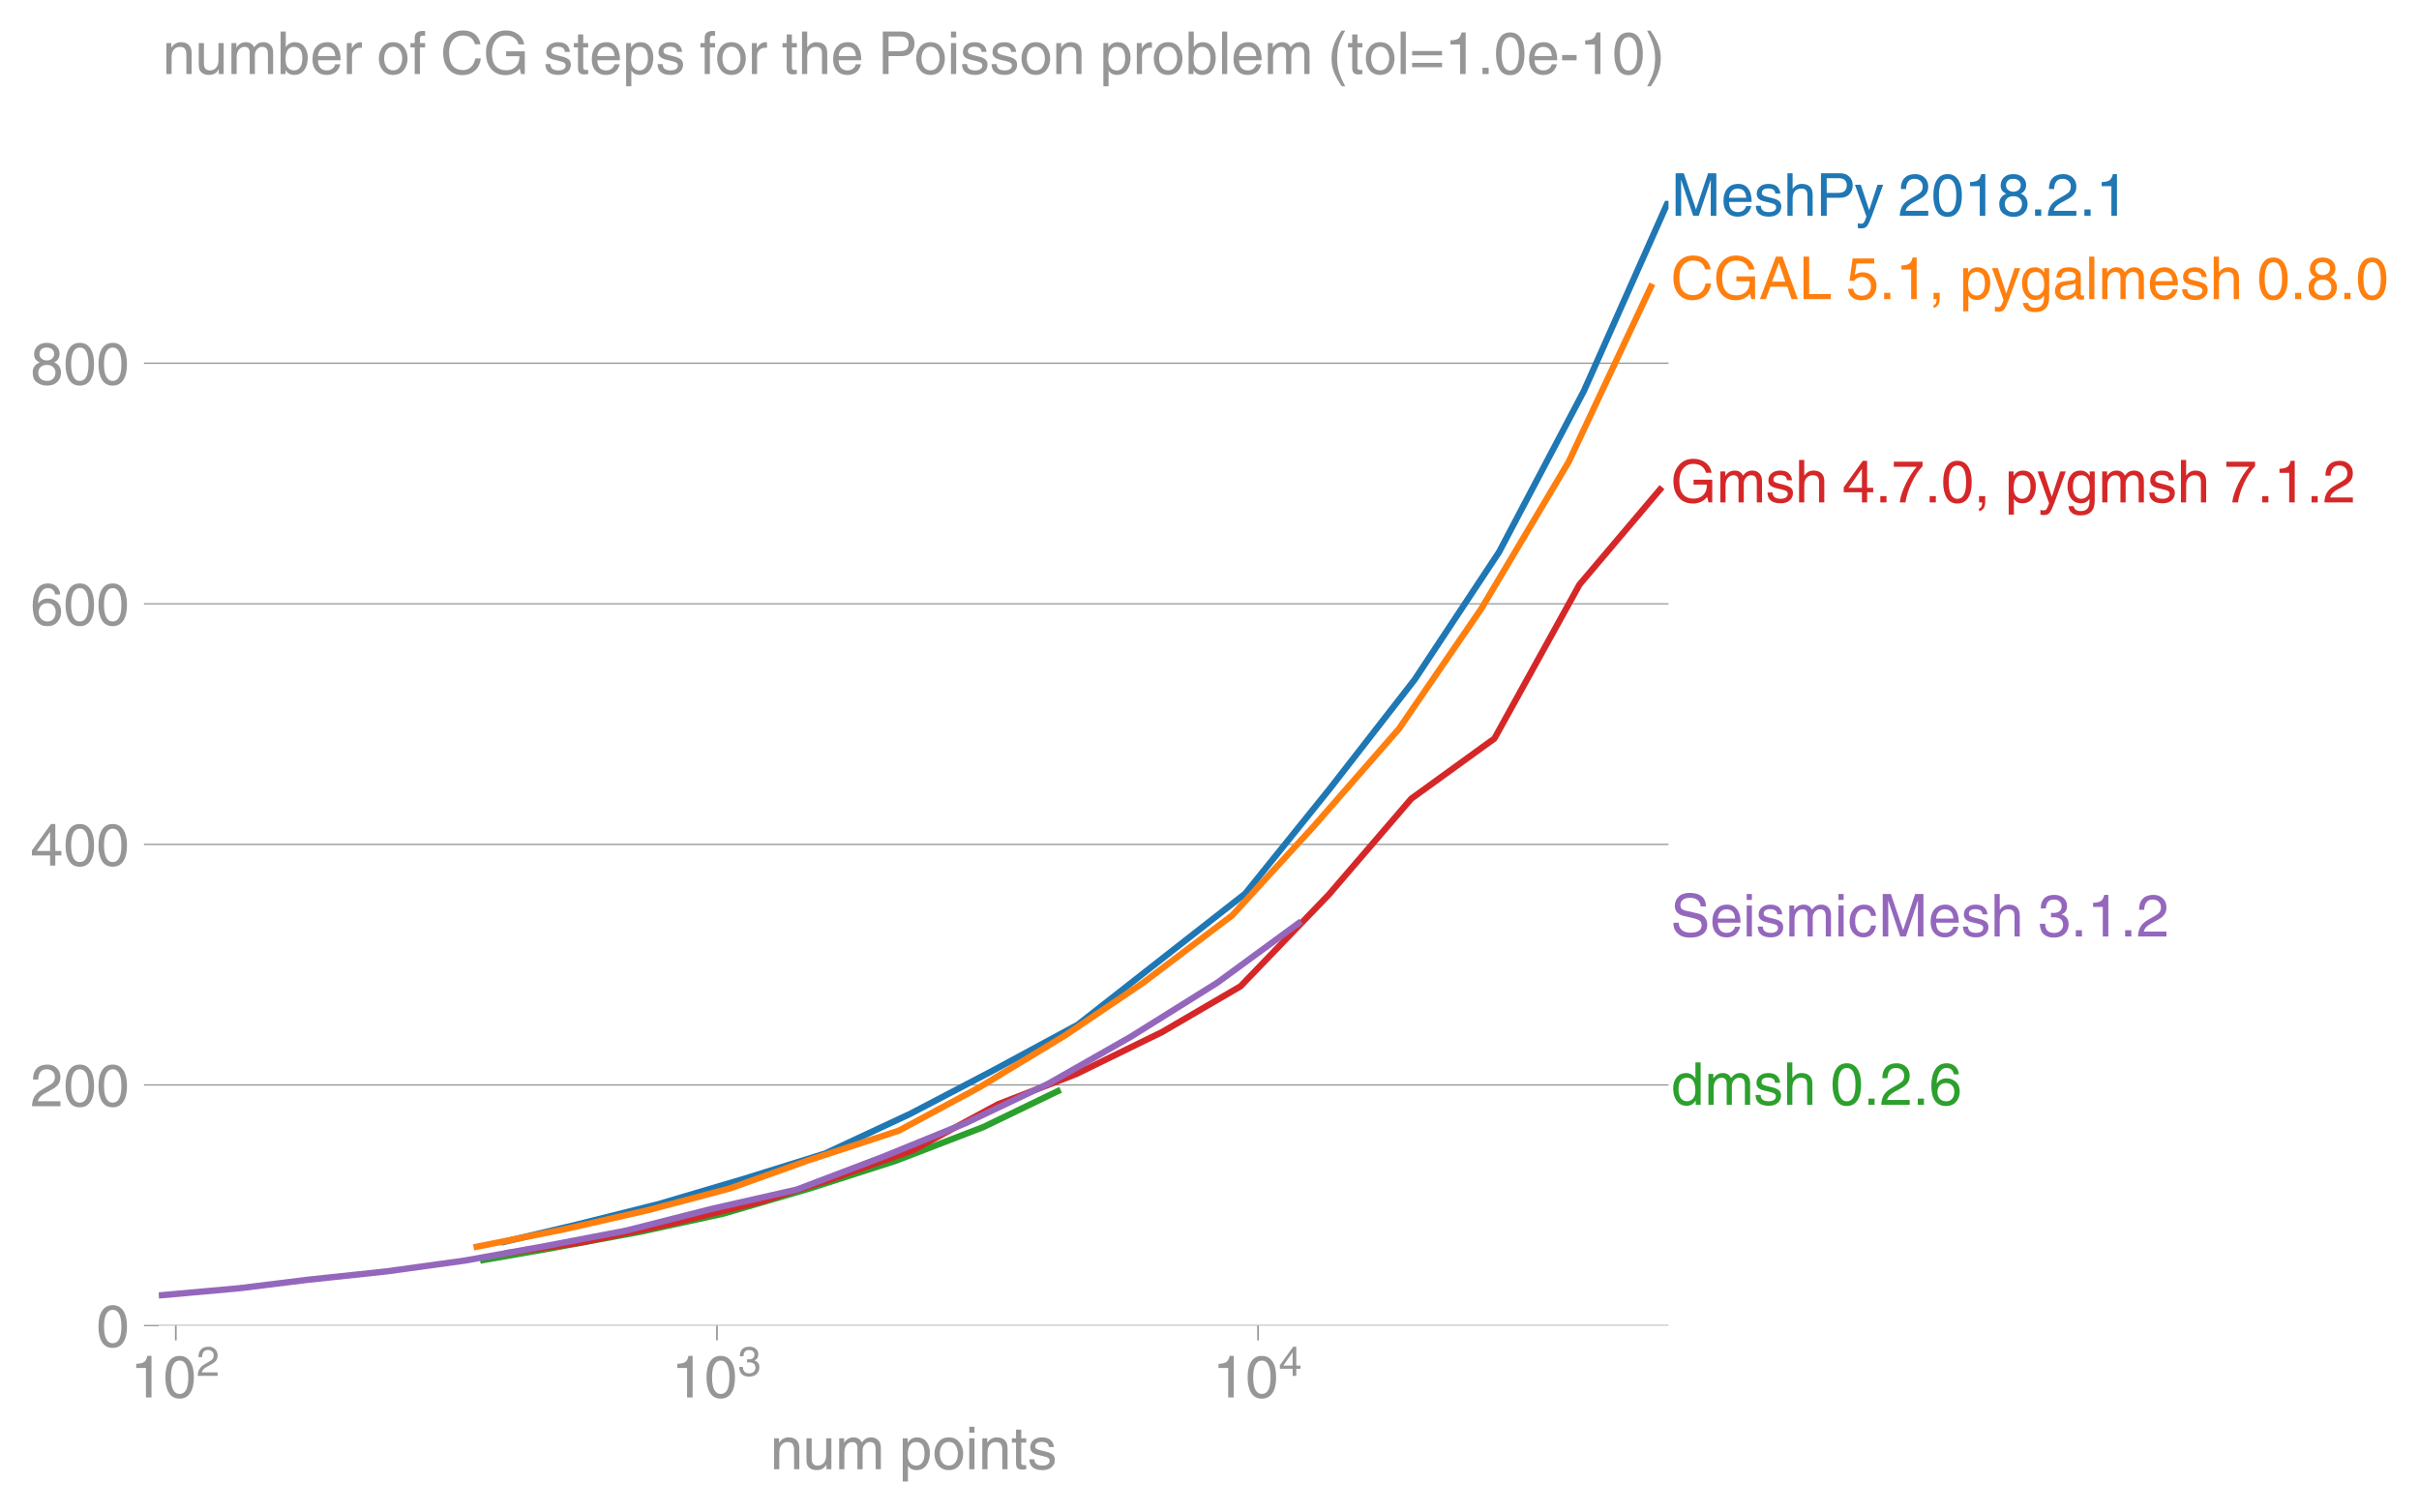
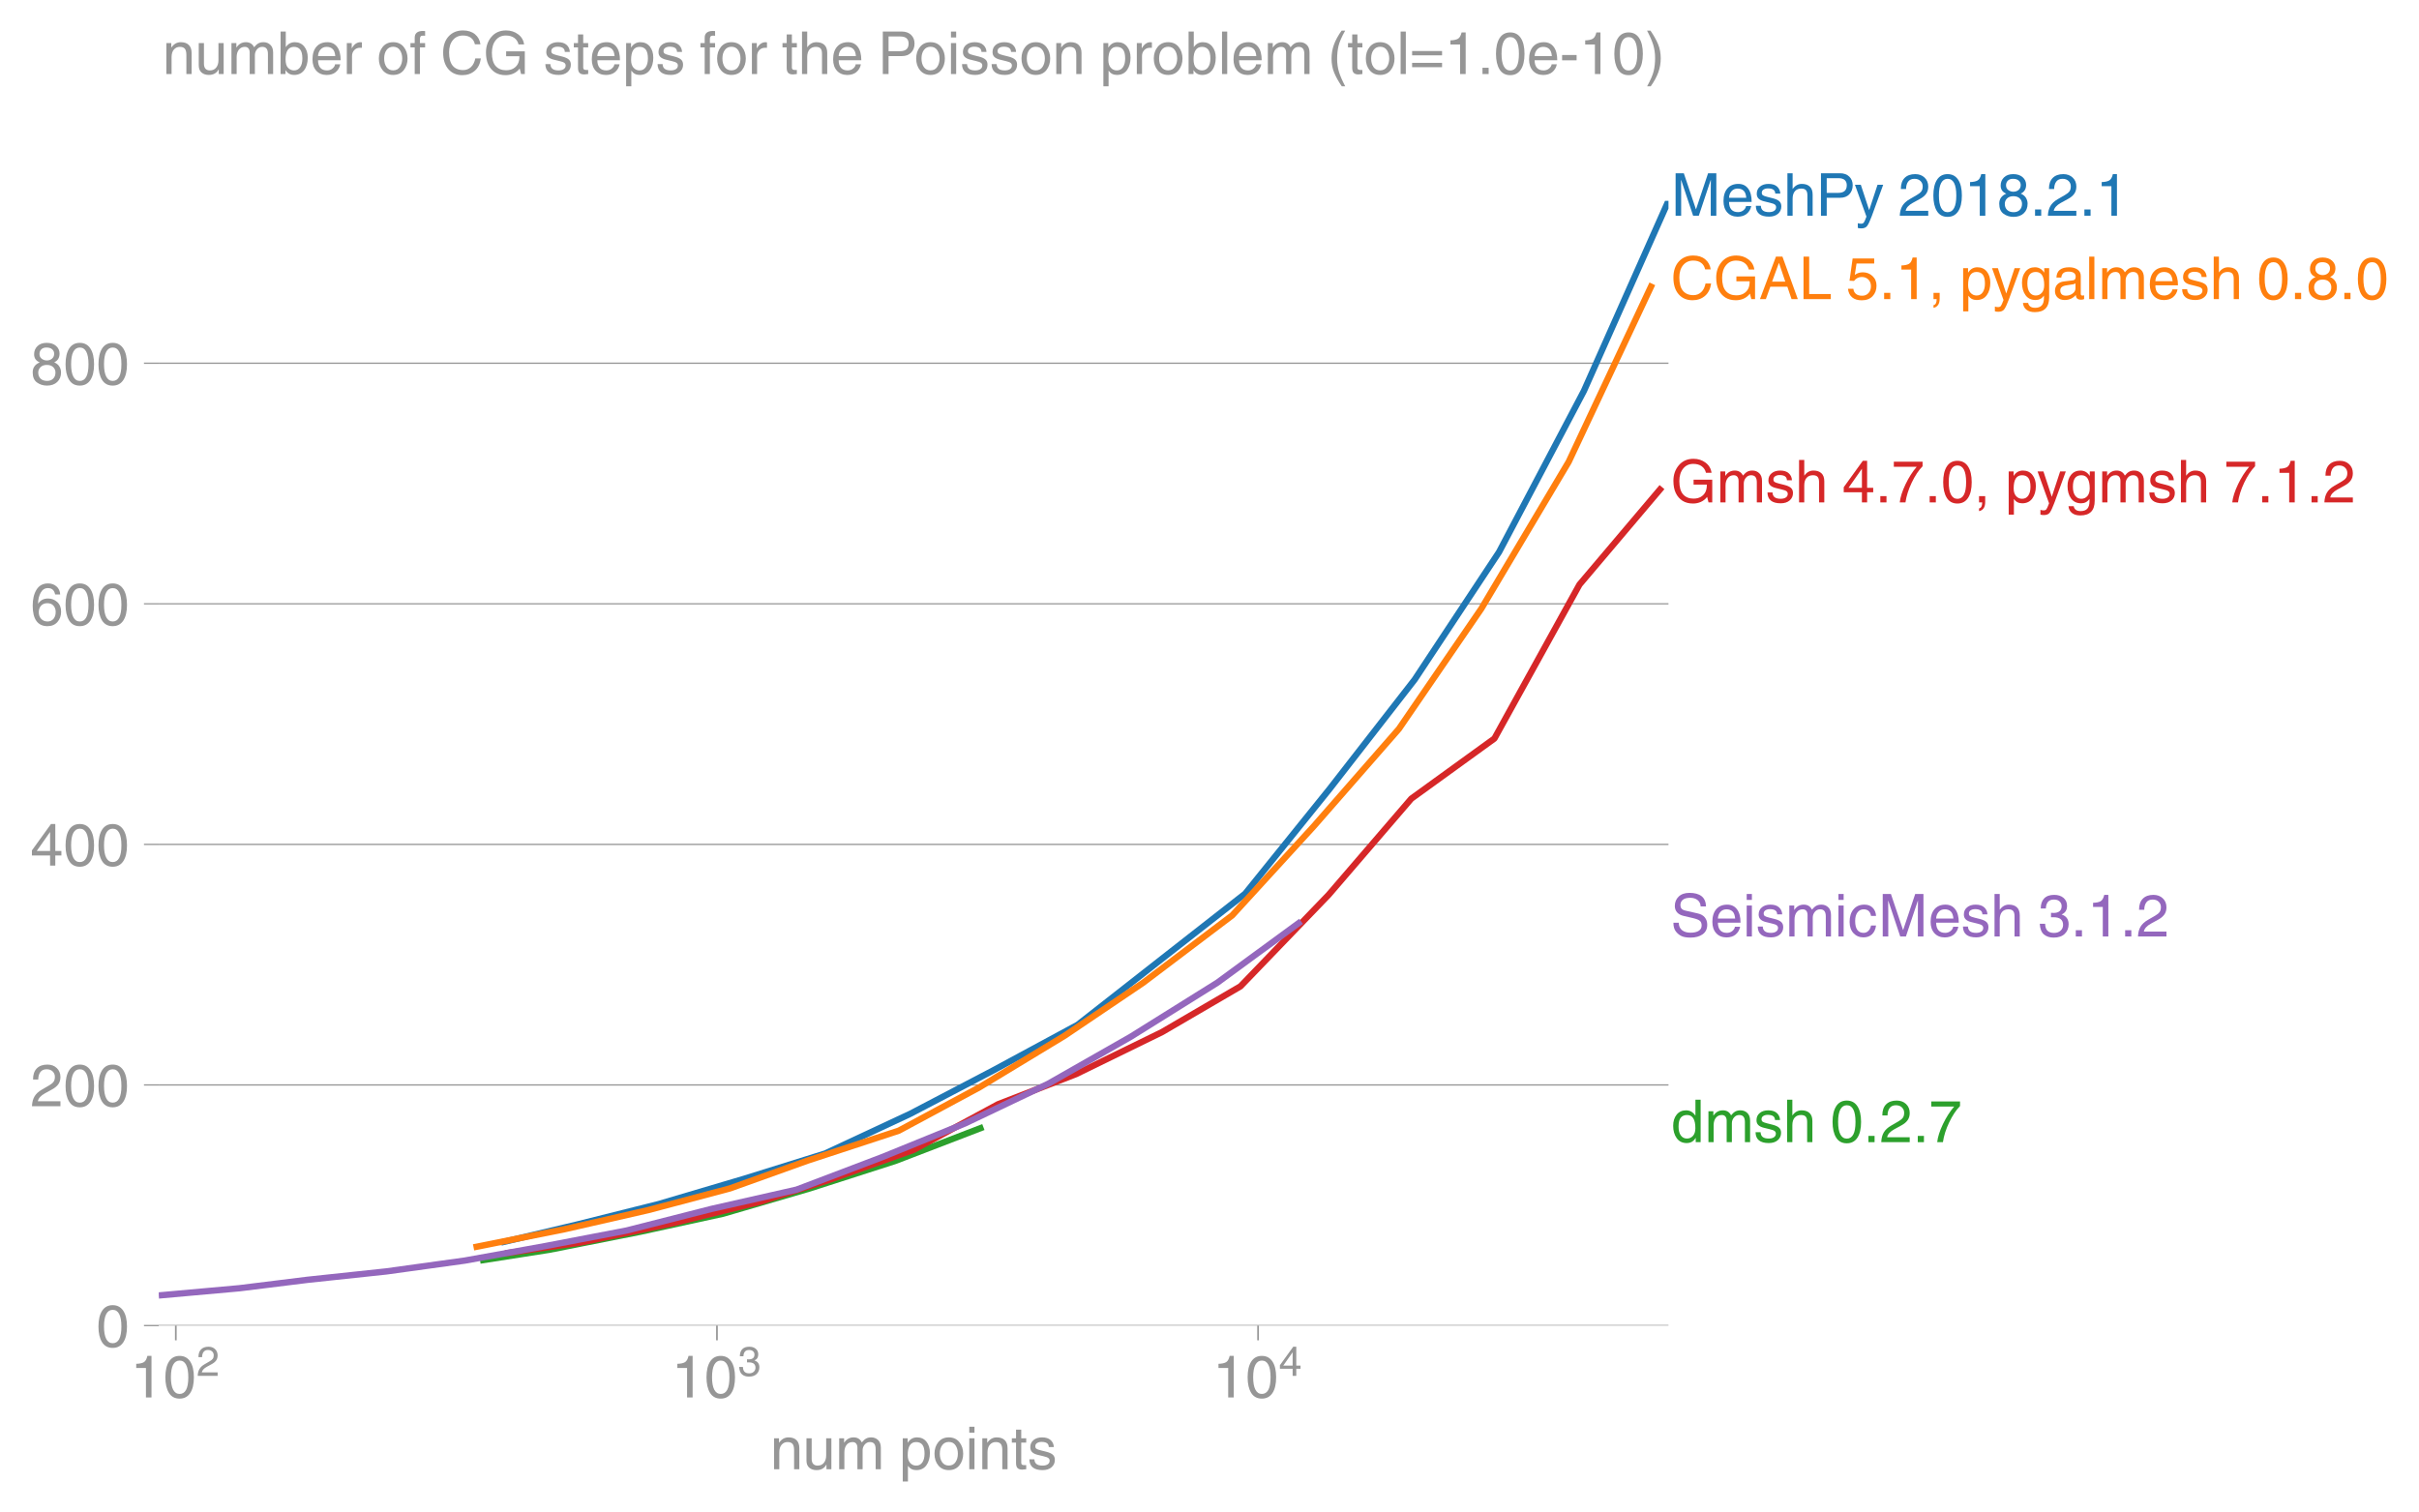
<svg xmlns="http://www.w3.org/2000/svg" xmlns:xlink="http://www.w3.org/1999/xlink" height="476.965" viewBox="0 0 572.211 357.724" width="762.948">
  <defs>
    <style>*{stroke-linecap:butt;stroke-linejoin:round}</style>
  </defs>
  <g id="figure_1">
    <path d="M0 357.724h572.211V0H0z" fill="none" id="patch_1" />
    <g id="axes_1">
      <path d="M37.556 313.628h357.12V47.516H37.556z" fill="none" id="patch_2" />
      <g id="matplotlib.axis_1">
        <g id="xtick_1">
          <g id="line2d_1">
            <defs>
-               <path d="M0 0v3.5" id="me137a6d085" stroke="#969696" stroke-width=".4" />
-             </defs>
-             <use x="41.59" xlink:href="#me137a6d085" y="313.628" fill="#969696" stroke="#969696" stroke-width=".4" />
+               <path d="M0 0v3.5" id="ma81d4ecb12" stroke="#969696" stroke-width=".4" />
+             </defs>
+             <use x="41.59" xlink:href="#ma81d4ecb12" y="313.628" fill="#969696" stroke="#969696" stroke-width=".4" />
          </g>
          <g transform="matrix(.14 0 0 -.14 30.81 330.678)" fill="#969696" id="text_1">
            <defs>
              <path d="M35.89 0h-9.374v49.906H10.109v6.985q8.594.28 12.782 2.75Q27.094 62.109 29 70.313h6.89z" id="HelveticaWorld-Regular-49" />
              <path d="M42.484 34.188q0 14.109-3.734 21.156-3.734 7.062-10.969 7.062-7.078 0-10.89-7.062-3.797-7.047-3.797-21.157 0-13.671 3.75-20.937Q20.609 6 27.78 6q7.235 0 10.969 7 3.734 7.016 3.734 21.188zm9.422 0q0-17.297-6.25-26.704-6.25-9.39-17.875-9.39-12.062 0-18.062 9.734-6 9.75-6 26.36 0 17.03 6.14 26.578 6.157 9.547 17.922 9.547 11.625 0 17.875-9.5t6.25-26.626z" id="HelveticaWorld-Regular-48" />
              <path d="M4.39 45.125q0 12.39 6.391 18.781 6.406 6.407 17.938 6.407 9.656 0 15.812-5.86 6.157-5.86 6.157-15.14 0-7.22-3.547-12.188-3.532-4.953-10.422-8.703l-12.11-6.64Q13.922 15.921 12.5 8.296h38.188V0H2.593q.39 9.906 4.297 16.5 3.906 6.594 12.203 11.375l12.593 7.328q5.032 2.89 7.329 5.984 2.297 3.094 2.297 8.516 0 5.375-3.766 9.031-3.75 3.672-10.156 3.672-7.078 0-10.594-4.672-3.516-4.656-3.61-12.609z" id="HelveticaWorld-Regular-50" />
            </defs>
            <use transform="translate(0 .173)" xlink:href="#HelveticaWorld-Regular-49" />
            <use transform="translate(55.615 .173)" xlink:href="#HelveticaWorld-Regular-48" />
            <use transform="matrix(.7 0 0 .7 112.146 36.781)" xlink:href="#HelveticaWorld-Regular-50" />
          </g>
        </g>
        <g id="xtick_2">
-           <use x="169.593" xlink:href="#me137a6d085" y="313.628" fill="#969696" stroke="#969696" stroke-width=".4" id="line2d_2" />
+           <use x="169.593" xlink:href="#ma81d4ecb12" y="313.628" fill="#969696" stroke="#969696" stroke-width=".4" id="line2d_2" />
          <g transform="matrix(.14 0 0 -.14 158.813 330.678)" fill="#969696" id="text_2">
            <defs>
              <path d="M22.406 39.984q2.203-.187 4.594-.187 6.203 0 9.781 2.86 3.594 2.859 3.594 8.656 0 4.687-3.344 7.89-3.343 3.203-9.64 3.203-6.985 0-10.235-4.11-3.234-4.093-3.437-10.983h-8.64q0 10.984 5.765 16.984 5.765 6.016 16.937 6.016 9.922 0 15.828-5.11 5.907-5.094 5.907-13.39 0-10.704-9.032-14.5v-.204q11.72-4 11.72-16.406 0-9.906-6.595-16.265-6.593-6.344-18.703-6.344-9.906 0-16.312 5.203Q4.204 8.5 3.422 21.484H12.5q.203-8.109 4-11.797Q20.313 6 27.484 6q6.938 0 11.141 3.86 4.203 3.859 4.203 9.718 0 6.406-4.016 9.672-4 3.266-12.39 3.266-2 0-4.016-.094z" id="HelveticaWorld-Regular-51" />
            </defs>
            <use transform="translate(0 .173)" xlink:href="#HelveticaWorld-Regular-49" />
            <use transform="translate(55.615 .173)" xlink:href="#HelveticaWorld-Regular-48" />
            <use transform="matrix(.7 0 0 .7 112.146 36.781)" xlink:href="#HelveticaWorld-Regular-51" />
          </g>
        </g>
        <g id="xtick_3">
-           <use x="297.596" xlink:href="#me137a6d085" y="313.628" fill="#969696" stroke="#969696" stroke-width=".4" id="line2d_3" />
+           <use x="297.596" xlink:href="#ma81d4ecb12" y="313.628" fill="#969696" stroke="#969696" stroke-width=".4" id="line2d_3" />
          <g transform="matrix(.14 0 0 -.14 286.816 330.678)" fill="#969696" id="text_3">
            <defs>
              <path d="M10.594 24.703h22.61v31.89h-.188zM42 17.093V0h-8.797v17.094H2.484v8.593L34.72 70.314H42v-45.61h10.297v-7.61z" id="HelveticaWorld-Regular-52" />
            </defs>
            <use transform="translate(0 .173)" xlink:href="#HelveticaWorld-Regular-49" />
            <use transform="translate(55.615 .173)" xlink:href="#HelveticaWorld-Regular-48" />
            <use transform="matrix(.7 0 0 .7 112.146 36.781)" xlink:href="#HelveticaWorld-Regular-52" />
          </g>
        </g>
        <g transform="matrix(.14 0 0 -.14 182.189 347.625)" fill="#969696" id="text_4">
          <defs>
            <path d="M49.219 0h-8.844v32.172q0 7.422-2.594 10.578-2.578 3.156-8.578 3.156-5.906 0-9.875-4.5-3.953-4.484-3.953-12.89V0H6.594v52.297h8.297v-7.375h.203q6.203 8.89 15.812 8.89 8.89 0 13.594-4.718 4.719-4.703 4.719-13.5z" id="HelveticaWorld-Regular-110" />
            <path d="M6.11 52.297h8.78V17.578q0-5.765 2.61-8.625Q20.125 6.11 25 6.11q6.781 0 10.594 4.797 3.812 4.813 3.812 12.578v28.813h8.782V0H39.89v7.625l-.188.188q-4.984-9.329-16.61-9.329-7.515 0-12.25 4.094Q6.11 6.688 6.11 14.703z" id="HelveticaWorld-Regular-117" />
            <path d="M6.594 52.297h8.297v-7.375h.203q5.906 8.89 15.812 8.89 9.813 0 13.922-8.5 3.75 4.594 7.266 6.547 3.515 1.953 8.703 1.953 6.781 0 11.484-4.453Q77 44.922 77 36.187V0h-8.781v33.797q0 6.094-2.297 9.094-2.297 3.015-7.422 3.015-5.172 0-8.75-4.203-3.563-4.203-3.563-9.812V0h-8.78v36.188q0 4.53-2.11 7.124-2.094 2.594-6.094 2.594-6.297 0-10.062-4.687-3.766-4.688-3.766-12.703V0H6.594z" id="HelveticaWorld-Regular-109" />
            <path d="M14.984 23.688q0-8.407 4.094-13 4.11-4.579 10.219-4.579 6.687 0 10.39 5.438 3.72 5.453 3.72 14.765 0 10.22-3.563 14.907-3.563 4.687-10.735 4.687-6.984 0-10.562-5.5-3.563-5.5-3.563-16.718zm-8.39 28.609h8.297v-7.375h.203q5.61 8.89 15.625 8.89 10.11 0 15.937-7.359 5.828-7.344 5.828-18.766 0-12.796-5.953-21Q40.578-1.515 29.5-1.515q-9.094 0-13.922 7.032h-.203v-26.22H6.594z" id="HelveticaWorld-Regular-112" />
            <path d="M12.703 26.219q0-8.735 3.953-14.375 3.953-5.64 11.219-5.64 7.531 0 11.438 5.905 3.906 5.907 3.906 14.11 0 8.297-3.907 14.078-3.906 5.797-11.437 5.797-6.969 0-11.078-5.453-4.094-5.438-4.094-14.422zm-8.984 0q0 11.672 6.484 19.625 6.5 7.968 17.672 7.968 11.438 0 17.875-8.062 6.453-8.047 6.453-19.531 0-11.516-6.406-19.625-6.39-8.11-17.922-8.11-11.078 0-17.625 7.86-6.531 7.86-6.531 19.875z" id="HelveticaWorld-Regular-111" />
            <path d="M6.594 61.813v9.968h8.781v-9.969zM15.375 0H6.594v52.297h8.781z" id="HelveticaWorld-Regular-105" />
            <path d="M17.188 45.016V10.984q0-2 1.093-3.046 1.11-1.047 3.938-1.047h3.375V0Q20.797-.688 19-.688q-5.516 0-8.063 2.641-2.53 2.64-2.53 8.547v34.516H1.311v7.28h7.094v14.595h8.781V52.297h8.407v-7.281z" id="HelveticaWorld-Regular-116" />
            <path d="M36.078 37.406q-.187 4.688-3.344 6.735-3.14 2.047-9.047 2.047-4.296 0-7.359-1.907-3.047-1.89-3.047-5.468 0-2.829 1.797-4.172 1.813-1.344 7.828-2.86l8.688-2.187q7.906-2 11.297-5.11 3.406-3.093 3.406-8.656 0-7.719-5.64-12.531-5.641-4.813-15.063-4.813-11 0-16.64 4.563-5.626 4.578-5.735 13.75h8.5q.203-5.422 3.594-8.063 3.39-2.625 10.171-2.625 5.516 0 8.766 2.188 3.25 2.203 3.25 6.11 0 2.78-2.11 4.437-2.093 1.672-8.296 3.078l-10.203 2.5q-6.203 1.562-9.157 4.656-2.953 3.094-2.953 8.031 0 7.72 5.516 12.203 5.531 4.5 14.406 4.5 9.485 0 14.531-4.624 5.047-4.61 5.344-11.782z" id="HelveticaWorld-Regular-115" />
          </defs>
          <use xlink:href="#HelveticaWorld-Regular-110" />
          <use x="55.176" xlink:href="#HelveticaWorld-Regular-117" />
          <use x="109.961" xlink:href="#HelveticaWorld-Regular-109" />
          <use x="192.969" xlink:href="#HelveticaWorld-Regular-32" />
          <use x="217.383" xlink:href="#HelveticaWorld-Regular-112" />
          <use x="273.877" xlink:href="#HelveticaWorld-Regular-111" />
          <use x="329.785" xlink:href="#HelveticaWorld-Regular-105" />
          <use x="351.807" xlink:href="#HelveticaWorld-Regular-110" />
          <use x="406.982" xlink:href="#HelveticaWorld-Regular-116" />
          <use x="434.668" xlink:href="#HelveticaWorld-Regular-115" />
        </g>
      </g>
      <g id="matplotlib.axis_2">
        <g id="ytick_1">
-           <path clip-path="url(#pdb34159677)" d="M37.556 313.628h357.12" fill="none" stroke="#969696" stroke-linecap="square" stroke-width=".3" id="line2d_4" />
+           <path clip-path="url(#p0f3761e00f)" d="M37.556 313.628h357.12" fill="none" stroke="#969696" stroke-linecap="square" stroke-width=".3" id="line2d_4" />
          <g id="line2d_5">
            <defs>
-               <path d="M0 0h-3.5" id="m86b22b69e0" stroke="#969696" stroke-width=".3" />
-             </defs>
-             <use x="37.556" xlink:href="#m86b22b69e0" y="313.628" fill="#969696" stroke="#969696" stroke-width=".3" />
+               <path d="M0 0h-3.5" id="mce09ff35a8" stroke="#969696" stroke-width=".3" />
+             </defs>
+             <use x="37.556" xlink:href="#mce09ff35a8" y="313.628" fill="#969696" stroke="#969696" stroke-width=".3" />
          </g>
          <use xlink:href="#HelveticaWorld-Regular-48" transform="matrix(.14 0 0 -.14 22.77 318.653)" fill="#969696" id="text_5" />
        </g>
        <g id="ytick_2">
-           <path clip-path="url(#pdb34159677)" d="M37.556 256.706h357.12" fill="none" stroke="#969696" stroke-linecap="square" stroke-width=".3" id="line2d_6" />
-           <use x="37.556" xlink:href="#m86b22b69e0" y="256.706" fill="#969696" stroke="#969696" stroke-width=".3" id="line2d_7" />
+           <path clip-path="url(#p0f3761e00f)" d="M37.556 256.706h357.12" fill="none" stroke="#969696" stroke-linecap="square" stroke-width=".3" id="line2d_6" />
+           <use x="37.556" xlink:href="#mce09ff35a8" y="256.706" fill="#969696" stroke="#969696" stroke-width=".3" id="line2d_7" />
          <g transform="matrix(.14 0 0 -.14 7.2 261.73)" fill="#969696" id="text_6">
            <use xlink:href="#HelveticaWorld-Regular-50" />
            <use x="55.615" xlink:href="#HelveticaWorld-Regular-48" />
            <use x="111.23" xlink:href="#HelveticaWorld-Regular-48" />
          </g>
        </g>
        <g id="ytick_3">
-           <path clip-path="url(#pdb34159677)" d="M37.556 199.784h357.12" fill="none" stroke="#969696" stroke-linecap="square" stroke-width=".3" id="line2d_8" />
-           <use x="37.556" xlink:href="#m86b22b69e0" y="199.784" fill="#969696" stroke="#969696" stroke-width=".3" id="line2d_9" />
+           <path clip-path="url(#p0f3761e00f)" d="M37.556 199.784h357.12" fill="none" stroke="#969696" stroke-linecap="square" stroke-width=".3" id="line2d_8" />
+           <use x="37.556" xlink:href="#mce09ff35a8" y="199.784" fill="#969696" stroke="#969696" stroke-width=".3" id="line2d_9" />
          <g transform="matrix(.14 0 0 -.14 7.2 204.808)" fill="#969696" id="text_7">
            <use xlink:href="#HelveticaWorld-Regular-52" />
            <use x="55.615" xlink:href="#HelveticaWorld-Regular-48" />
            <use x="111.23" xlink:href="#HelveticaWorld-Regular-48" />
          </g>
        </g>
        <g id="ytick_4">
-           <path clip-path="url(#pdb34159677)" d="M37.556 142.861h357.12" fill="none" stroke="#969696" stroke-linecap="square" stroke-width=".3" id="line2d_10" />
-           <use x="37.556" xlink:href="#m86b22b69e0" y="142.861" fill="#969696" stroke="#969696" stroke-width=".3" id="line2d_11" />
+           <path clip-path="url(#p0f3761e00f)" d="M37.556 142.861h357.12" fill="none" stroke="#969696" stroke-linecap="square" stroke-width=".3" id="line2d_10" />
+           <use x="37.556" xlink:href="#mce09ff35a8" y="142.861" fill="#969696" stroke="#969696" stroke-width=".3" id="line2d_11" />
          <g transform="matrix(.14 0 0 -.14 7.2 147.886)" fill="#969696" id="text_8">
            <defs>
              <path d="M14.11 21.578q0-6.875 4.093-11.234Q22.313 6 28.906 6q6.297 0 10.032 4.438 3.734 4.453 3.734 11.687 0 6.297-3.688 10.547-3.687 4.25-10.468 4.25-6.594 0-10.5-4.156-3.907-4.157-3.907-11.188zM41.702 51.61q-.984 5.375-3.984 8.078-3 2.72-8.125 2.72-8.11 0-12.36-7.923-4.25-7.906-4.343-18.109l.203-.188q5.61 8.641 16.687 8.641 8.844 0 15.438-5.86 6.593-5.859 6.593-16.452 0-10.5-6.25-17.47-6.25-6.952-16.843-6.952-12.219 0-18.563 8.687-6.344 8.703-6.344 25.938 0 16.593 6.485 27.093 6.5 10.5 19.484 10.5 8.407 0 14.219-5.015 5.813-5 6.297-13.688z" id="HelveticaWorld-Regular-54" />
            </defs>
            <use xlink:href="#HelveticaWorld-Regular-54" />
            <use x="55.615" xlink:href="#HelveticaWorld-Regular-48" />
            <use x="111.23" xlink:href="#HelveticaWorld-Regular-48" />
          </g>
        </g>
        <g id="ytick_5">
-           <path clip-path="url(#pdb34159677)" d="M37.556 85.939h357.12" fill="none" stroke="#969696" stroke-linecap="square" stroke-width=".3" id="line2d_12" />
-           <use x="37.556" xlink:href="#m86b22b69e0" y="85.939" fill="#969696" stroke="#969696" stroke-width=".3" id="line2d_13" />
+           <path clip-path="url(#p0f3761e00f)" d="M37.556 85.939h357.12" fill="none" stroke="#969696" stroke-linecap="square" stroke-width=".3" id="line2d_12" />
+           <use x="37.556" xlink:href="#mce09ff35a8" y="85.939" fill="#969696" stroke="#969696" stroke-width=".3" id="line2d_13" />
          <g transform="matrix(.14 0 0 -.14 7.2 90.964)" fill="#969696" id="text_9">
            <defs>
              <path d="M27.594 40.578q5.422 0 8.953 3.094 3.547 3.11 3.547 8.234 0 4.594-3.407 7.547-3.39 2.953-9.687 2.953-5.61 0-8.672-3.11-3.047-3.093-3.047-7.874 0-5.125 3.813-7.984 3.812-2.86 8.5-2.86zm.093-7.562q-6.78 0-10.64-3.766-3.86-3.766-3.86-9.234 0-6.297 3.907-10.157Q21 6 28.219 6q6.406 0 10.234 3.86 3.828 3.859 3.828 10.265 0 5.469-3.828 9.172-3.828 3.719-10.766 3.719zM49.22 52.203q0-10.594-9.032-14.797 6.204-2.781 8.86-7.36 2.656-4.562 2.656-9.733 0-10.016-6.453-16.125-6.438-6.094-17.375-6.094-9.563 0-16.813 5.25-7.25 5.25-7.25 17.062 0 11.922 11.907 16.907-9.516 3.796-9.516 13.671 0 8.297 5.64 13.813 5.641 5.516 15.641 5.516 10.016 0 15.875-5.204 5.86-5.203 5.86-12.906z" id="HelveticaWorld-Regular-56" />
            </defs>
            <use xlink:href="#HelveticaWorld-Regular-56" />
            <use x="55.615" xlink:href="#HelveticaWorld-Regular-48" />
            <use x="111.23" xlink:href="#HelveticaWorld-Regular-48" />
          </g>
        </g>
      </g>
-       <path clip-path="url(#pdb34159677)" d="M113.565 298.26l16.372-2.847 21.548-3.984 19.59-4.27 20.462-5.976 20.35-6.547 20.727-7.969 18.271-8.823" fill="none" stroke="#2ca02c" stroke-linecap="square" stroke-width="1.5" id="line2d_14" />
-       <path clip-path="url(#pdb34159677)" d="M118.516 293.99l18.045-4.27 19.291-4.838 20.19-5.976 19.155-5.977 20.115-9.392 19.58-10.246 20.03-10.816 19.978-15.653 19.64-15.37 19.957-24.76 20.144-25.9 19.958-30.17 20.076-38.137 20-44.969" fill="none" stroke="#1f77b4" stroke-linecap="square" stroke-width="1.5" id="line2d_15" />
-       <path clip-path="url(#pdb34159677)" d="M112.021 295.128l21.433-4.269 19.924-4.553 19.297-5.123 18.26-6.547 21.675-7.115 19.048-10.246 20.21-12.238 18.55-12.523 21.067-15.938 19.267-21.062 20.155-23.053L350.414 144l20.652-34.723 19.786-42.123" fill="none" stroke="#ff7f0e" stroke-linecap="square" stroke-width="1.5" id="line2d_16" />
-       <path clip-path="url(#pdb34159677)" d="M119.483 296.552l17.877-2.562 21.74-4.554 20.814-5.123 16.153-5.123 20.021-7.115 20.028-10.815 18.409-7.116 20.375-9.961 18.536-10.815 20.83-21.63 19.576-22.77 19.663-14.23 20.123-36.43 19.513-23.054" fill="none" stroke="#d62728" stroke-linecap="square" stroke-width="1.5" id="line2d_17" />
-       <path clip-path="url(#pdb34159677)" d="M37.556 306.513l19.045-1.708 16.099-1.992 18.705-1.992 18.542-2.562 18.96-3.415 19.328-3.7 20.121-5.123 20.1-4.554 20.223-7.684 19.582-7.97 19.702-9.392 19.485-11.1 20.502-12.807 19.814-14.515" fill="none" stroke="#9467bd" stroke-linecap="square" stroke-width="1.5" id="line2d_18" />
-       <g transform="matrix(.14 0 0 -.14 395.228 261.42)" fill="#2ca02c" id="text_10">
+       <path clip-path="url(#p0f3761e00f)" d="M113.565 298.26l16.372-2.562 21.548-4.27 19.59-4.269 20.462-5.976 20.35-6.547 20.727-7.969" fill="none" stroke="#2ca02c" stroke-linecap="square" stroke-width="1.5" id="line2d_14" />
+       <path clip-path="url(#p0f3761e00f)" d="M118.516 293.99l18.045-4.27 19.291-4.838 20.19-5.976 19.155-5.977 20.115-9.392 19.58-10.246 20.03-10.816 19.978-15.653 19.64-15.37 19.957-24.76 20.144-25.9 19.958-30.17 20.076-38.137 20-44.969" fill="none" stroke="#1f77b4" stroke-linecap="square" stroke-width="1.5" id="line2d_15" />
+       <path clip-path="url(#p0f3761e00f)" d="M112.021 295.128l21.433-4.269 19.924-4.553 19.297-5.123 18.26-6.547 21.675-7.115 19.048-10.246 20.21-12.238 18.55-12.523 21.067-15.938 19.267-21.062 20.155-23.053L350.414 144l20.652-34.723 19.786-42.123" fill="none" stroke="#ff7f0e" stroke-linecap="square" stroke-width="1.5" id="line2d_16" />
+       <path clip-path="url(#p0f3761e00f)" d="M119.483 296.552l17.877-2.562 21.74-4.554 20.814-5.123 16.153-5.123 20.021-7.115 20.028-10.815 18.409-7.116 20.375-9.961 18.536-10.815 20.83-21.63 19.576-22.77 19.663-14.23 20.123-36.43 19.513-23.054" fill="none" stroke="#d62728" stroke-linecap="square" stroke-width="1.5" id="line2d_17" />
+       <path clip-path="url(#p0f3761e00f)" d="M37.556 306.513l19.045-1.708 16.099-1.992 18.705-1.992 18.542-2.562 18.96-3.415 19.328-3.7 20.121-5.123 20.1-4.554 20.223-7.684 19.582-7.97 19.702-9.392 19.485-11.1 20.502-12.807 19.814-14.515" fill="none" stroke="#9467bd" stroke-linecap="square" stroke-width="1.5" id="line2d_18" />
+       <g transform="matrix(.14 0 0 -.14 395.228 270.243)" fill="#2ca02c" id="text_10">
        <defs>
          <path d="M13.094 26.313q0-9.704 3.844-14.954 3.859-5.25 10.265-5.25 6.094 0 10.188 4.485 4.109 4.5 4.109 13.094 0 11.03-3.5 16.625-3.484 5.593-10.61 5.593-6.78 0-10.546-4.453-3.75-4.437-3.75-15.14zM50.39 0h-8.297v7.172h-.203q-4.97-8.688-15.078-8.688-10.891 0-16.86 8.297Q4 15.094 4 27.688q0 11.625 5.906 18.875 5.922 7.25 15.875 7.25 9.813 0 15.625-8.891l.203.594V71.78h8.782z" id="HelveticaWorld-Regular-100" />
          <path d="M49.219 0h-8.844v34.188q0 6.296-2.438 9-2.437 2.718-7.953 2.718-6.797 0-10.703-4.406-3.906-4.39-3.906-12.984V0H6.594v71.781h8.781V45.312h.203q6 8.5 15.328 8.5 8.594 0 13.453-4.5 4.86-4.484 4.86-13.718z" id="HelveticaWorld-Regular-104" />
          <path d="M19.094 0H8.687v10.594h10.407z" id="HelveticaWorld-Regular-46" />
+           <path d="M3.719 68.797h48.578v-7.719Q42.28 50.875 33.984 33.484 25.687 16.11 23.391 0h-9.672q1.469 13.281 9.719 30.531 8.25 17.266 18.953 29.672H3.719z" id="HelveticaWorld-Regular-55" />
        </defs>
        <use xlink:href="#HelveticaWorld-Regular-100" />
        <use x="56.982" xlink:href="#HelveticaWorld-Regular-109" />
        <use x="139.99" xlink:href="#HelveticaWorld-Regular-115" />
        <use x="189.99" xlink:href="#HelveticaWorld-Regular-104" />
        <use x="245.166" xlink:href="#HelveticaWorld-Regular-32" />
        <use x="269.58" xlink:href="#HelveticaWorld-Regular-48" />
        <use x="325.195" xlink:href="#HelveticaWorld-Regular-46" />
        <use x="352.979" xlink:href="#HelveticaWorld-Regular-50" />
        <use x="408.594" xlink:href="#HelveticaWorld-Regular-46" />
-         <use x="436.377" xlink:href="#HelveticaWorld-Regular-54" />
+         <use x="436.377" xlink:href="#HelveticaWorld-Regular-55" />
      </g>
      <g transform="matrix(.14 0 0 -.14 395.228 51.044)" fill="#1f77b4" id="text_11">
        <defs>
          <path d="M67.484 0v42.39q0 .829.094 8.126t.094 9.78h-.281L47.312 0h-9.609L17.578 60.203h-.297q0-3.61.094-10.297.11-6.687.11-7.515V0H8.108v71.781h13.86L42.39 11.078h.28l20.313 60.703h13.922V0z" id="HelveticaWorld-Regular-77" />
          <path d="M42.484 30.328q-.687 8.485-4.5 12.031-3.797 3.547-10.109 3.547-6.39 0-10.328-4.5-3.922-4.484-4.172-11.078zm8.391-13.922q-1.453-8.11-7.953-13.422-5.719-4.5-15.047-4.593-10.984.093-17.438 7.203Q4 12.704 4 24.704q0 13.78 6.64 21.437 6.641 7.672 18.47 7.672 10.593 0 16.546-7.922 5.953-7.907 5.953-22.594H13.375q0-8.203 3.813-12.703Q21 6.109 28.608 6.109q5.375 0 9.235 3.235 3.86 3.25 4.25 7.062z" id="HelveticaWorld-Regular-101" />
          <path d="M17.828 38.625H37.11q7.282 0 10.938 3.188 3.656 3.203 3.656 9.703 0 5.812-3.516 8.89-3.515 3.078-10.687 3.078H17.828zm0-38.625H8.11v71.781h32.266q9.625 0 15.484-5.594 5.86-5.593 5.86-14.578 0-9.328-5.672-15.312-5.656-5.969-15.672-5.969H17.828z" id="HelveticaWorld-Regular-80" />
          <path d="M39.016 52.297h9.562L29.891.984q-.5-1.375-.985-2.593-4.25-11.329-7.328-15.547-3.078-4.235-9.953-4.235-3.61 0-5.906.782v8.015q2.484-.89 5.468-.89 3.22 0 4.704 2.03 1.5 2.032 4.421 9.938L.875 52.297h9.922L24.812 9.719H25z" id="HelveticaWorld-Regular-121" />
        </defs>
        <use xlink:href="#HelveticaWorld-Regular-77" />
        <use x="85.01" xlink:href="#HelveticaWorld-Regular-101" />
        <use x="140.43" xlink:href="#HelveticaWorld-Regular-115" />
        <use x="190.43" xlink:href="#HelveticaWorld-Regular-104" />
        <use x="245.605" xlink:href="#HelveticaWorld-Regular-80" />
        <use x="310.254" xlink:href="#HelveticaWorld-Regular-121" />
        <use x="359.863" xlink:href="#HelveticaWorld-Regular-32" />
        <use x="384.277" xlink:href="#HelveticaWorld-Regular-50" />
        <use x="439.893" xlink:href="#HelveticaWorld-Regular-48" />
        <use x="495.508" xlink:href="#HelveticaWorld-Regular-49" />
        <use x="551.123" xlink:href="#HelveticaWorld-Regular-56" />
        <use x="606.738" xlink:href="#HelveticaWorld-Regular-46" />
        <use x="634.521" xlink:href="#HelveticaWorld-Regular-50" />
        <use x="690.137" xlink:href="#HelveticaWorld-Regular-46" />
        <use x="717.92" xlink:href="#HelveticaWorld-Regular-49" />
      </g>
      <g transform="matrix(.14 0 0 -.14 395.228 70.771)" fill="#ff7f0e" id="text_12">
        <defs>
          <path d="M58.016 50.203q-1.625 7.313-6.782 11.094-5.14 3.797-13.343 3.797-10.594 0-17.047-7.703-6.438-7.688-6.438-20.766 0-15.14 6.094-22.547 6.11-7.39 17.688-7.39 7.609 0 13.093 5.046 5.5 5.063 7.407 14.688h9.421Q66.22 12.594 57.625 5.344t-20.906-7.25q-14.703 0-23.516 10.11Q4.391 18.311 4.391 36.28q0 17.328 9.203 27.36 9.203 10.047 24.297 10.047 12.5 0 20.265-6.454 7.766-6.437 9.235-17.03z" id="HelveticaWorld-Regular-67" />
          <path d="M38.484 38.375h31.532V0h-6.297l-2.344 9.281Q56.781 3.421 50.578.75q-6.187-2.656-12.875-2.656-10.797 0-18.047 4.703-7.25 4.719-11.265 13.015-4 8.313-4 20.72 0 15.468 9.203 26.312 9.203 10.843 24.781 10.843 11.625 0 20.313-6.5Q67.39 60.688 68.796 50h-9.375q-1.703 7.078-7.219 11.078-5.516 4.016-14.312 4.016-10.594 0-17.047-7.985-6.438-7.984-6.438-21.125 0-15.28 6.39-22.437Q27.204 6.39 38.282 6.39q7.235 0 12.235 2.859 5 2.86 7.687 7.766 2.688 4.906 2.688 13.062H38.484z" id="HelveticaWorld-Regular-71" />
          <path d="M44 29.5L33.406 61.078h-.203L21.687 29.5zm-25.297-8.594L11.188 0h-9.97l27 71.781h10.985L65.187 0H54.594l-7.078 20.906z" id="HelveticaWorld-Regular-65" />
          <path d="M17.672 8.594h36.531V0H8.11v71.781h9.563z" id="HelveticaWorld-Regular-76" />
          <path d="M14.703 40.922q5.813 4.39 13.625 4.39 9.469 0 16.281-6.296 6.813-6.297 6.813-16.22 0-10.78-6.578-17.796-6.563-7-18.422-7-10.313 0-16.266 5.047Q4.203 8.109 3.22 17.39h9.094q.671-5.672 4.437-8.672 3.766-3 10.453-3 6.485 0 10.64 4.484Q42 14.703 42 21.688q0 7.125-4.36 11.421-4.343 4.297-11.218 4.297-7.813 0-13.047-6.687l-7.563.39 5.266 37.594h36.438v-8.5H17.672z" id="HelveticaWorld-Regular-53" />
          <path d="M8.688 10.594h10.406V.78q0-7.422-3.078-11.172-3.078-3.765-7.328-4.312v4.594Q14.015-9.422 14.015 0H8.687z" id="HelveticaWorld-Regular-44" />
          <path d="M12.984 26.313q0-9.61 3.813-14.907Q20.609 6.11 27.094 6.11q6.312 0 10.312 4.579 4 4.593 4 13 0 11.03-3.5 16.625-3.484 5.593-10.61 5.593-7.171 0-10.75-4.765-3.562-4.766-3.562-14.828zM49.812 2.983q0-12.609-6.062-18.797-6.047-6.203-18.266-6.203-8.78 0-13.984 4.047Q6.297-13.922 5.516-6.39h8.796q.672-3.812 3.532-6.062 2.86-2.25 8.281-2.25 7.375 0 11.125 3.969 3.766 3.953 3.766 12.828v3.719h-.188q-4.937-7.329-13.922-7.329-11.187 0-17.093 8.25-5.907 8.25-5.907 20.953 0 11.625 5.953 18.875 5.97 7.25 15.829 7.25 9.906 0 15.625-8.89h.187v7.375h8.313z" id="HelveticaWorld-Regular-103" />
          <path d="M38.375 26.703q-.969-1.015-3.828-1.656-2.86-.625-10.672-1.656-5.766-.688-8.469-2.844-2.703-2.14-2.703-5.656 0-4.297 2.281-6.688 2.297-2.39 7.329-2.39 6.296 0 11.171 3.578 4.891 3.593 4.891 8.718zM6.203 36.375q.297 8.844 5.734 13.14 5.454 4.297 15.844 4.297 8.297 0 13.907-3.765 5.624-3.75 5.624-10.844V9.078Q47.313 6 50.094 6q1.125 0 2.89.39V0Q50.594-.984 48-.984q-4.5 0-6.703 1.921-2.188 1.938-2.281 6.047-7.516-8.5-18.891-8.5-7.422 0-11.922 4.204Q3.72 6.89 3.72 13.624q0 6.89 3.906 11.125Q11.531 29 19 29.89l15.516 1.891q4.203.64 4.203 6.203 0 4.11-3.047 6.297-3.047 2.203-9.25 2.203-5.516 0-8.485-2.437-2.953-2.438-3.53-7.672z" id="HelveticaWorld-Regular-97" />
          <path d="M15.375 0H6.594v71.781h8.781z" id="HelveticaWorld-Regular-108" />
        </defs>
        <use xlink:href="#HelveticaWorld-Regular-67" />
        <use x="72.314" xlink:href="#HelveticaWorld-Regular-71" />
        <use x="149.414" xlink:href="#HelveticaWorld-Regular-65" />
        <use x="216.113" xlink:href="#HelveticaWorld-Regular-76" />
        <use x="271.729" xlink:href="#HelveticaWorld-Regular-32" />
        <use x="296.143" xlink:href="#HelveticaWorld-Regular-53" />
        <use x="351.758" xlink:href="#HelveticaWorld-Regular-46" />
        <use x="379.541" xlink:href="#HelveticaWorld-Regular-49" />
        <use x="435.156" xlink:href="#HelveticaWorld-Regular-44" />
        <use x="462.939" xlink:href="#HelveticaWorld-Regular-32" />
        <use x="487.354" xlink:href="#HelveticaWorld-Regular-112" />
        <use x="541.848" xlink:href="#HelveticaWorld-Regular-121" />
        <use x="589.457" xlink:href="#HelveticaWorld-Regular-103" />
        <use x="645.365" xlink:href="#HelveticaWorld-Regular-97" />
        <use x="700.297" xlink:href="#HelveticaWorld-Regular-108" />
        <use x="722.318" xlink:href="#HelveticaWorld-Regular-109" />
        <use x="805.326" xlink:href="#HelveticaWorld-Regular-101" />
        <use x="860.746" xlink:href="#HelveticaWorld-Regular-115" />
        <use x="910.746" xlink:href="#HelveticaWorld-Regular-104" />
        <use x="965.922" xlink:href="#HelveticaWorld-Regular-32" />
        <use x="990.336" xlink:href="#HelveticaWorld-Regular-48" />
        <use x="1045.951" xlink:href="#HelveticaWorld-Regular-46" />
        <use x="1073.734" xlink:href="#HelveticaWorld-Regular-56" />
        <use x="1129.35" xlink:href="#HelveticaWorld-Regular-46" />
        <use x="1157.133" xlink:href="#HelveticaWorld-Regular-48" />
      </g>
      <g transform="matrix(.14 0 0 -.14 395.228 118.87)" fill="#d62728" id="text_13">
-         <defs>
-           <path d="M3.719 68.797h48.578v-7.719Q42.28 50.875 33.984 33.484 25.687 16.11 23.391 0h-9.672q1.469 13.281 9.719 30.531 8.25 17.266 18.953 29.672H3.719z" id="HelveticaWorld-Regular-55" />
-         </defs>
        <use xlink:href="#HelveticaWorld-Regular-71" />
        <use x="77.1" xlink:href="#HelveticaWorld-Regular-109" />
        <use x="160.107" xlink:href="#HelveticaWorld-Regular-115" />
        <use x="210.107" xlink:href="#HelveticaWorld-Regular-104" />
        <use x="265.283" xlink:href="#HelveticaWorld-Regular-32" />
        <use x="289.697" xlink:href="#HelveticaWorld-Regular-52" />
        <use x="345.313" xlink:href="#HelveticaWorld-Regular-46" />
        <use x="373.096" xlink:href="#HelveticaWorld-Regular-55" />
        <use x="428.711" xlink:href="#HelveticaWorld-Regular-46" />
        <use x="456.494" xlink:href="#HelveticaWorld-Regular-48" />
        <use x="512.109" xlink:href="#HelveticaWorld-Regular-44" />
        <use x="539.893" xlink:href="#HelveticaWorld-Regular-32" />
        <use x="564.307" xlink:href="#HelveticaWorld-Regular-112" />
        <use x="618.801" xlink:href="#HelveticaWorld-Regular-121" />
        <use x="666.41" xlink:href="#HelveticaWorld-Regular-103" />
        <use x="722.318" xlink:href="#HelveticaWorld-Regular-109" />
        <use x="805.326" xlink:href="#HelveticaWorld-Regular-115" />
        <use x="855.326" xlink:href="#HelveticaWorld-Regular-104" />
        <use x="910.502" xlink:href="#HelveticaWorld-Regular-32" />
        <use x="934.916" xlink:href="#HelveticaWorld-Regular-55" />
        <use x="990.531" xlink:href="#HelveticaWorld-Regular-46" />
        <use x="1018.314" xlink:href="#HelveticaWorld-Regular-49" />
        <use x="1073.93" xlink:href="#HelveticaWorld-Regular-46" />
        <use x="1101.713" xlink:href="#HelveticaWorld-Regular-50" />
      </g>
      <g transform="matrix(.14 0 0 -.14 395.228 221.574)" fill="#9467bd" id="text_14">
        <defs>
          <path d="M50.39 50.781q-.296 6.844-5.109 10.719-4.797 3.875-12.656 3.875-7.922 0-12.172-3.25-4.234-3.234-4.234-9.344 0-3.265 1.843-5.61 1.86-2.343 6.641-3.468l20.516-4.687q8.297-1.813 12.297-6.875 4.015-5.047 4.015-12.313 0-10.64-7.812-16.187-7.813-5.547-20.313-5.547-9.531 0-15.031 2.437-5.484 2.453-9.734 7.766-4.25 5.328-4.25 14.89h9.093q0-8 5.313-12.406 5.328-4.39 14.5-4.39 8.89 0 13.844 3.156 4.953 3.156 4.953 8.953 0 5.281-2.953 7.89Q46.188 29 37.594 31l-15.469 3.625q-7.719 1.75-11.531 6.125Q6.78 45.125 6.78 51.516q0 9.672 6.516 15.922 6.531 6.25 18.203 6.25 13.172 0 20.328-5.5 7.156-5.485 7.688-17.407z" id="HelveticaWorld-Regular-83" />
          <path d="M39.594 34.719q-1.89 11.187-12.39 11.187-6.5 0-10.454-5.203-3.953-5.203-3.953-14.484 0-10.11 3.656-15.11 3.672-5 10.64-5 4.688 0 8.11 3.438 3.422 3.437 4.39 8.953h8.5q-1.312-9.703-6.859-14.86-5.547-5.156-14.328-5.156-10.297 0-16.89 7.047-6.594 7.063-6.594 19.172 0 13.281 6.594 21.188 6.593 7.922 18.5 7.922 8.687 0 13.843-5.204 5.157-5.203 5.735-13.89z" id="HelveticaWorld-Regular-99" />
        </defs>
        <use xlink:href="#HelveticaWorld-Regular-83" />
        <use x="66.211" xlink:href="#HelveticaWorld-Regular-101" />
        <use x="121.631" xlink:href="#HelveticaWorld-Regular-105" />
        <use x="143.652" xlink:href="#HelveticaWorld-Regular-115" />
        <use x="193.652" xlink:href="#HelveticaWorld-Regular-109" />
        <use x="276.66" xlink:href="#HelveticaWorld-Regular-105" />
        <use x="298.682" xlink:href="#HelveticaWorld-Regular-99" />
        <use x="349.951" xlink:href="#HelveticaWorld-Regular-77" />
        <use x="434.961" xlink:href="#HelveticaWorld-Regular-101" />
        <use x="490.381" xlink:href="#HelveticaWorld-Regular-115" />
        <use x="540.381" xlink:href="#HelveticaWorld-Regular-104" />
        <use x="595.557" xlink:href="#HelveticaWorld-Regular-32" />
        <use x="619.971" xlink:href="#HelveticaWorld-Regular-51" />
        <use x="675.586" xlink:href="#HelveticaWorld-Regular-46" />
        <use x="703.369" xlink:href="#HelveticaWorld-Regular-49" />
        <use x="758.984" xlink:href="#HelveticaWorld-Regular-46" />
        <use x="786.768" xlink:href="#HelveticaWorld-Regular-50" />
      </g>
      <g transform="matrix(.14 0 0 -.14 38.434 17.516)" fill="#969696" id="text_15">
        <defs>
          <path d="M43.406 26.313q0 10.5-3.718 15.046-3.704 4.547-10.579 4.547-6.984-.11-10.562-5.453Q14.984 35.11 14.984 25q0-10.297 4.297-14.594Q23.578 6.11 29.297 6.11q6.5 0 10.297 5.344 3.812 5.344 3.812 14.86zM6.594 0v71.781h8.781V45.703h.203q5.61 8.11 15.14 8.11 9.766 0 15.766-7.25t6-18.876q0-13.093-6.062-21.156Q40.375-1.516 29.5-1.516q-9.578 0-14.406 8.016h-.203V0z" id="HelveticaWorld-Regular-98" />
          <path d="M15.375 0H6.594v52.297h8.297v-8.688h.203q5.703 10.203 14.687 10.203 1.422 0 2.297-.296V44.39h-3.266q-5.906 0-9.671-4.016-3.766-4-3.766-9.953z" id="HelveticaWorld-Regular-114" />
          <path d="M17.188 45.016V0H8.405v45.016H1.22v7.28h7.187v8.985q0 5.907 3.578 8.703 3.594 2.813 10.032 2.813 2.203 0 3.968-.188v-7.906q-1.562.188-3.578.188-2.922 0-4.078-1.438-1.14-1.437-1.14-4.656v-6.5h8.796v-7.281z" id="HelveticaWorld-Regular-102" />
          <path d="M29.781 73.297q-8.875-15.875-11.218-25.844-2.344-9.953-2.344-21.969 0-11.859 3.187-22.125Q22.61-6.89 29.891-20.703h-5.86Q15.72-8.593 11.25 2.187 6.781 12.985 6.781 26.125q0 12.36 4.047 23.563 4.063 11.203 12.86 23.609z" id="HelveticaWorld-Regular-40" />
          <path d="M54.594 31.578H4v7.328h50.594zm0-20H4v7.328h50.594z" id="HelveticaWorld-Regular-61" />
          <path d="M28.906 23.188H4.391v8.984h24.515z" id="HelveticaWorld-Regular-45" />
          <path d="M3.516-20.703q8.796 15.922 11.14 25.86Q17 15.093 17 27.093q0 11.922-3.156 22.172T3.422 73.296h5.765q8.391-12.109 12.86-22.905 4.469-10.797 4.469-23.875 0-12.407-4.063-23.61-4.047-11.203-12.828-23.61z" id="HelveticaWorld-Regular-41" />
        </defs>
        <use xlink:href="#HelveticaWorld-Regular-110" />
        <use x="55.176" xlink:href="#HelveticaWorld-Regular-117" />
        <use x="109.961" xlink:href="#HelveticaWorld-Regular-109" />
        <use x="192.969" xlink:href="#HelveticaWorld-Regular-98" />
        <use x="249.463" xlink:href="#HelveticaWorld-Regular-101" />
        <use x="304.883" xlink:href="#HelveticaWorld-Regular-114" />
        <use x="337.451" xlink:href="#HelveticaWorld-Regular-32" />
        <use x="361.865" xlink:href="#HelveticaWorld-Regular-111" />
        <use x="417.773" xlink:href="#HelveticaWorld-Regular-102" />
        <use x="445.459" xlink:href="#HelveticaWorld-Regular-32" />
        <use x="469.873" xlink:href="#HelveticaWorld-Regular-67" />
        <use x="542.188" xlink:href="#HelveticaWorld-Regular-71" />
        <use x="619.287" xlink:href="#HelveticaWorld-Regular-32" />
        <use x="643.701" xlink:href="#HelveticaWorld-Regular-115" />
        <use x="693.701" xlink:href="#HelveticaWorld-Regular-116" />
        <use x="721.387" xlink:href="#HelveticaWorld-Regular-101" />
        <use x="776.807" xlink:href="#HelveticaWorld-Regular-112" />
        <use x="833.301" xlink:href="#HelveticaWorld-Regular-115" />
        <use x="883.301" xlink:href="#HelveticaWorld-Regular-32" />
        <use x="907.715" xlink:href="#HelveticaWorld-Regular-102" />
        <use x="933.4" xlink:href="#HelveticaWorld-Regular-111" />
        <use x="989.309" xlink:href="#HelveticaWorld-Regular-114" />
        <use x="1021.877" xlink:href="#HelveticaWorld-Regular-32" />
        <use x="1046.291" xlink:href="#HelveticaWorld-Regular-116" />
        <use x="1073.977" xlink:href="#HelveticaWorld-Regular-104" />
        <use x="1129.152" xlink:href="#HelveticaWorld-Regular-101" />
        <use x="1184.572" xlink:href="#HelveticaWorld-Regular-32" />
        <use x="1208.986" xlink:href="#HelveticaWorld-Regular-80" />
        <use x="1269.76" xlink:href="#HelveticaWorld-Regular-111" />
        <use x="1325.668" xlink:href="#HelveticaWorld-Regular-105" />
        <use x="1347.689" xlink:href="#HelveticaWorld-Regular-115" />
        <use x="1397.689" xlink:href="#HelveticaWorld-Regular-115" />
        <use x="1447.689" xlink:href="#HelveticaWorld-Regular-111" />
        <use x="1503.598" xlink:href="#HelveticaWorld-Regular-110" />
        <use x="1558.773" xlink:href="#HelveticaWorld-Regular-32" />
        <use x="1583.188" xlink:href="#HelveticaWorld-Regular-112" />
        <use x="1639.682" xlink:href="#HelveticaWorld-Regular-114" />
        <use x="1671.25" xlink:href="#HelveticaWorld-Regular-111" />
        <use x="1727.158" xlink:href="#HelveticaWorld-Regular-98" />
        <use x="1783.652" xlink:href="#HelveticaWorld-Regular-108" />
        <use x="1805.674" xlink:href="#HelveticaWorld-Regular-101" />
        <use x="1861.094" xlink:href="#HelveticaWorld-Regular-109" />
        <use x="1944.102" xlink:href="#HelveticaWorld-Regular-32" />
        <use x="1968.516" xlink:href="#HelveticaWorld-Regular-40" />
        <use x="2001.816" xlink:href="#HelveticaWorld-Regular-116" />
        <use x="2029.502" xlink:href="#HelveticaWorld-Regular-111" />
        <use x="2085.41" xlink:href="#HelveticaWorld-Regular-108" />
        <use x="2107.432" xlink:href="#HelveticaWorld-Regular-61" />
        <use x="2166.025" xlink:href="#HelveticaWorld-Regular-49" />
        <use x="2221.641" xlink:href="#HelveticaWorld-Regular-46" />
        <use x="2249.424" xlink:href="#HelveticaWorld-Regular-48" />
        <use x="2305.039" xlink:href="#HelveticaWorld-Regular-101" />
        <use x="2360.459" xlink:href="#HelveticaWorld-Regular-45" />
        <use x="2393.76" xlink:href="#HelveticaWorld-Regular-49" />
        <use x="2449.375" xlink:href="#HelveticaWorld-Regular-48" />
        <use x="2504.99" xlink:href="#HelveticaWorld-Regular-41" />
      </g>
    </g>
  </g>
  <defs>
-     <clipPath id="pdb34159677">
+     <clipPath id="p0f3761e00f">
      <path d="M37.556 47.516h357.12v266.112H37.556z" />
    </clipPath>
  </defs>
</svg>
